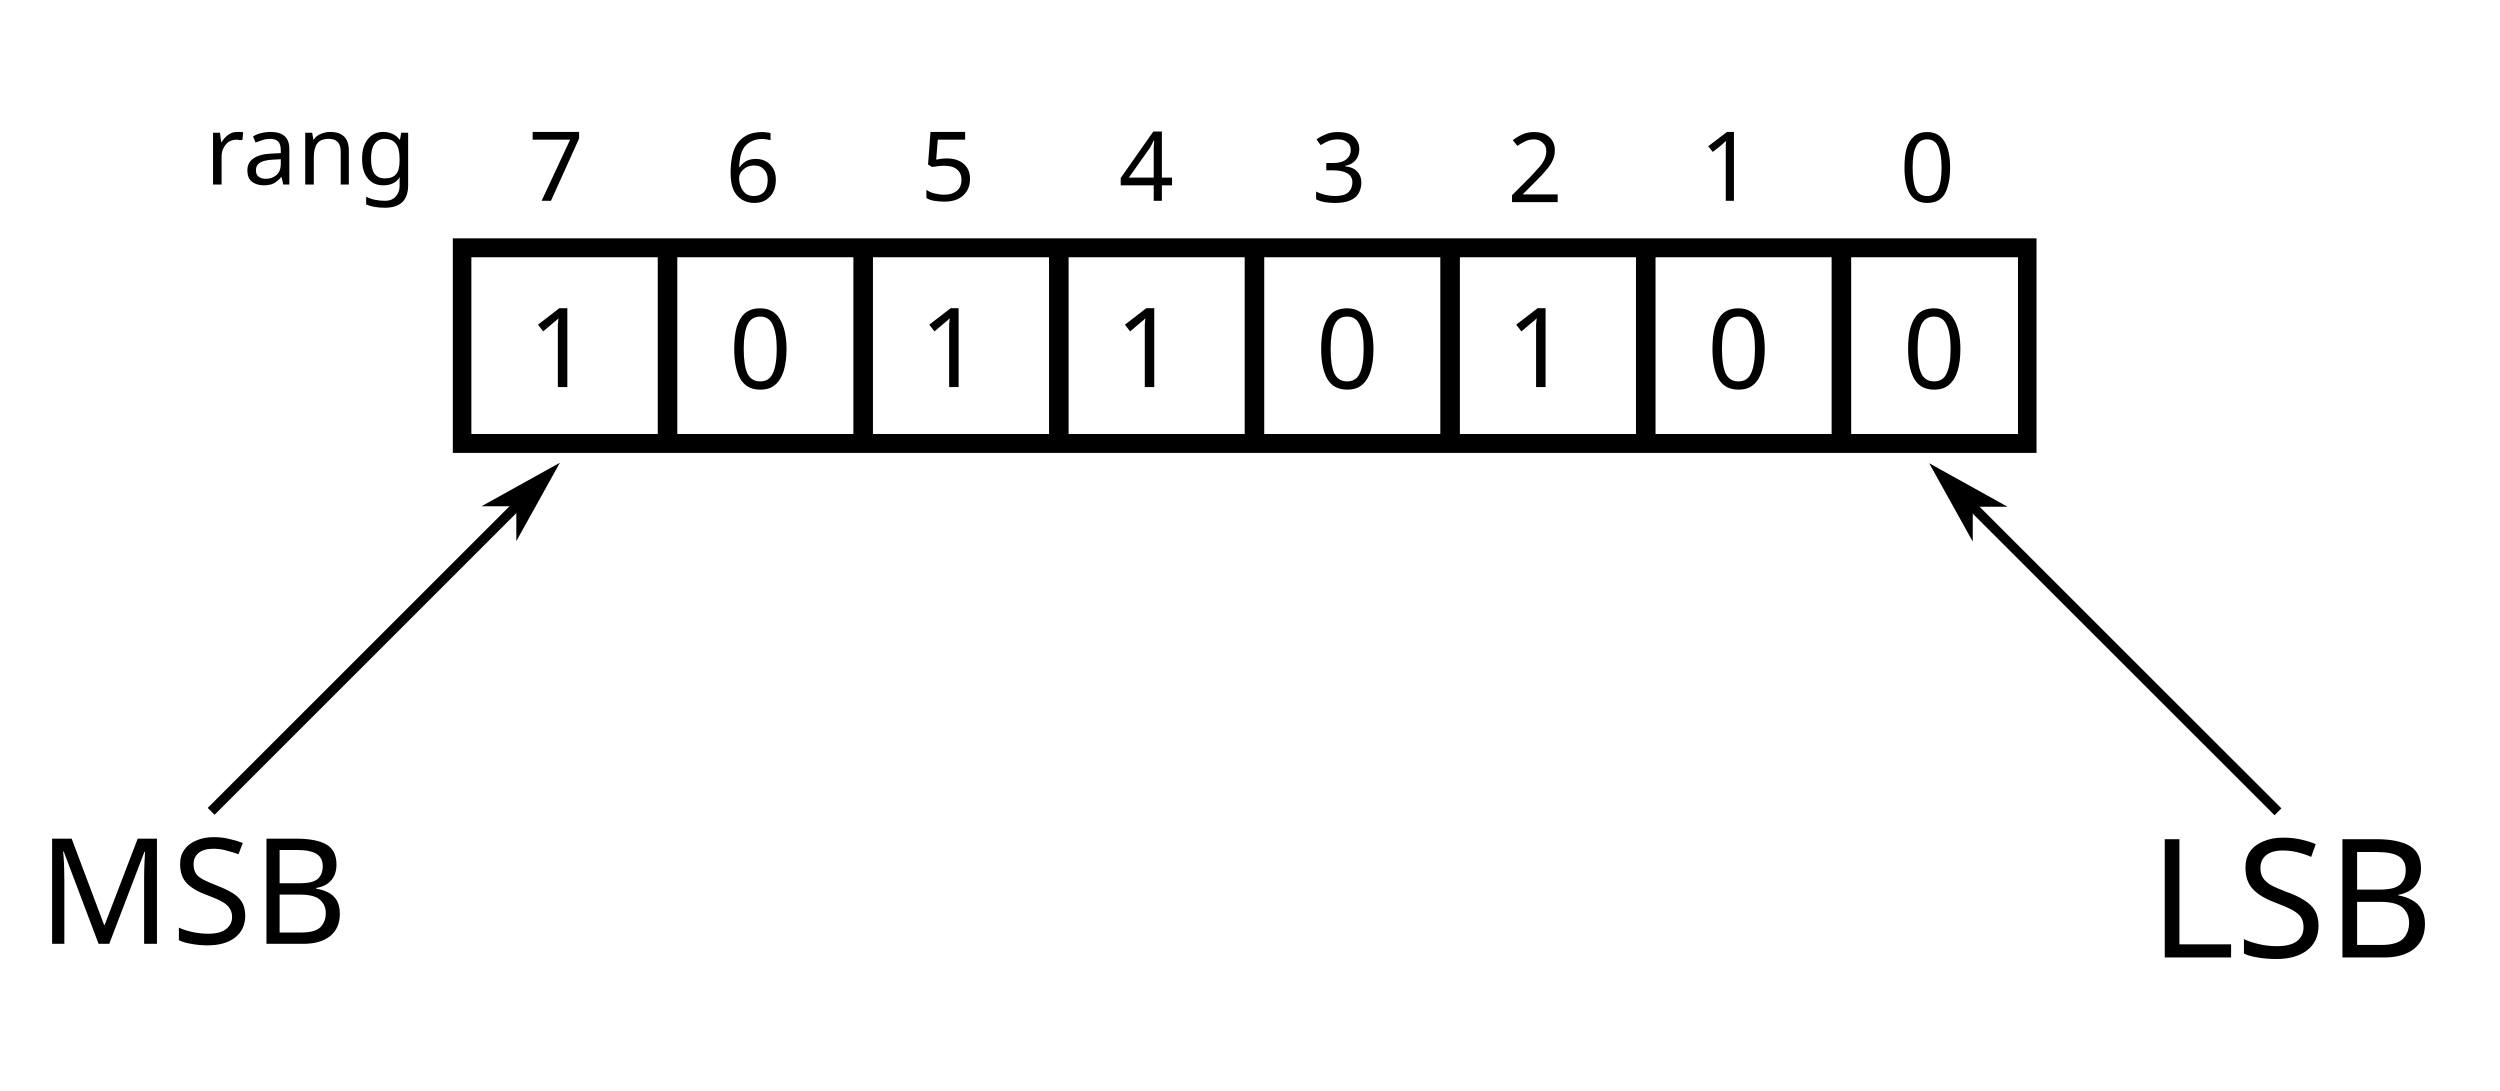
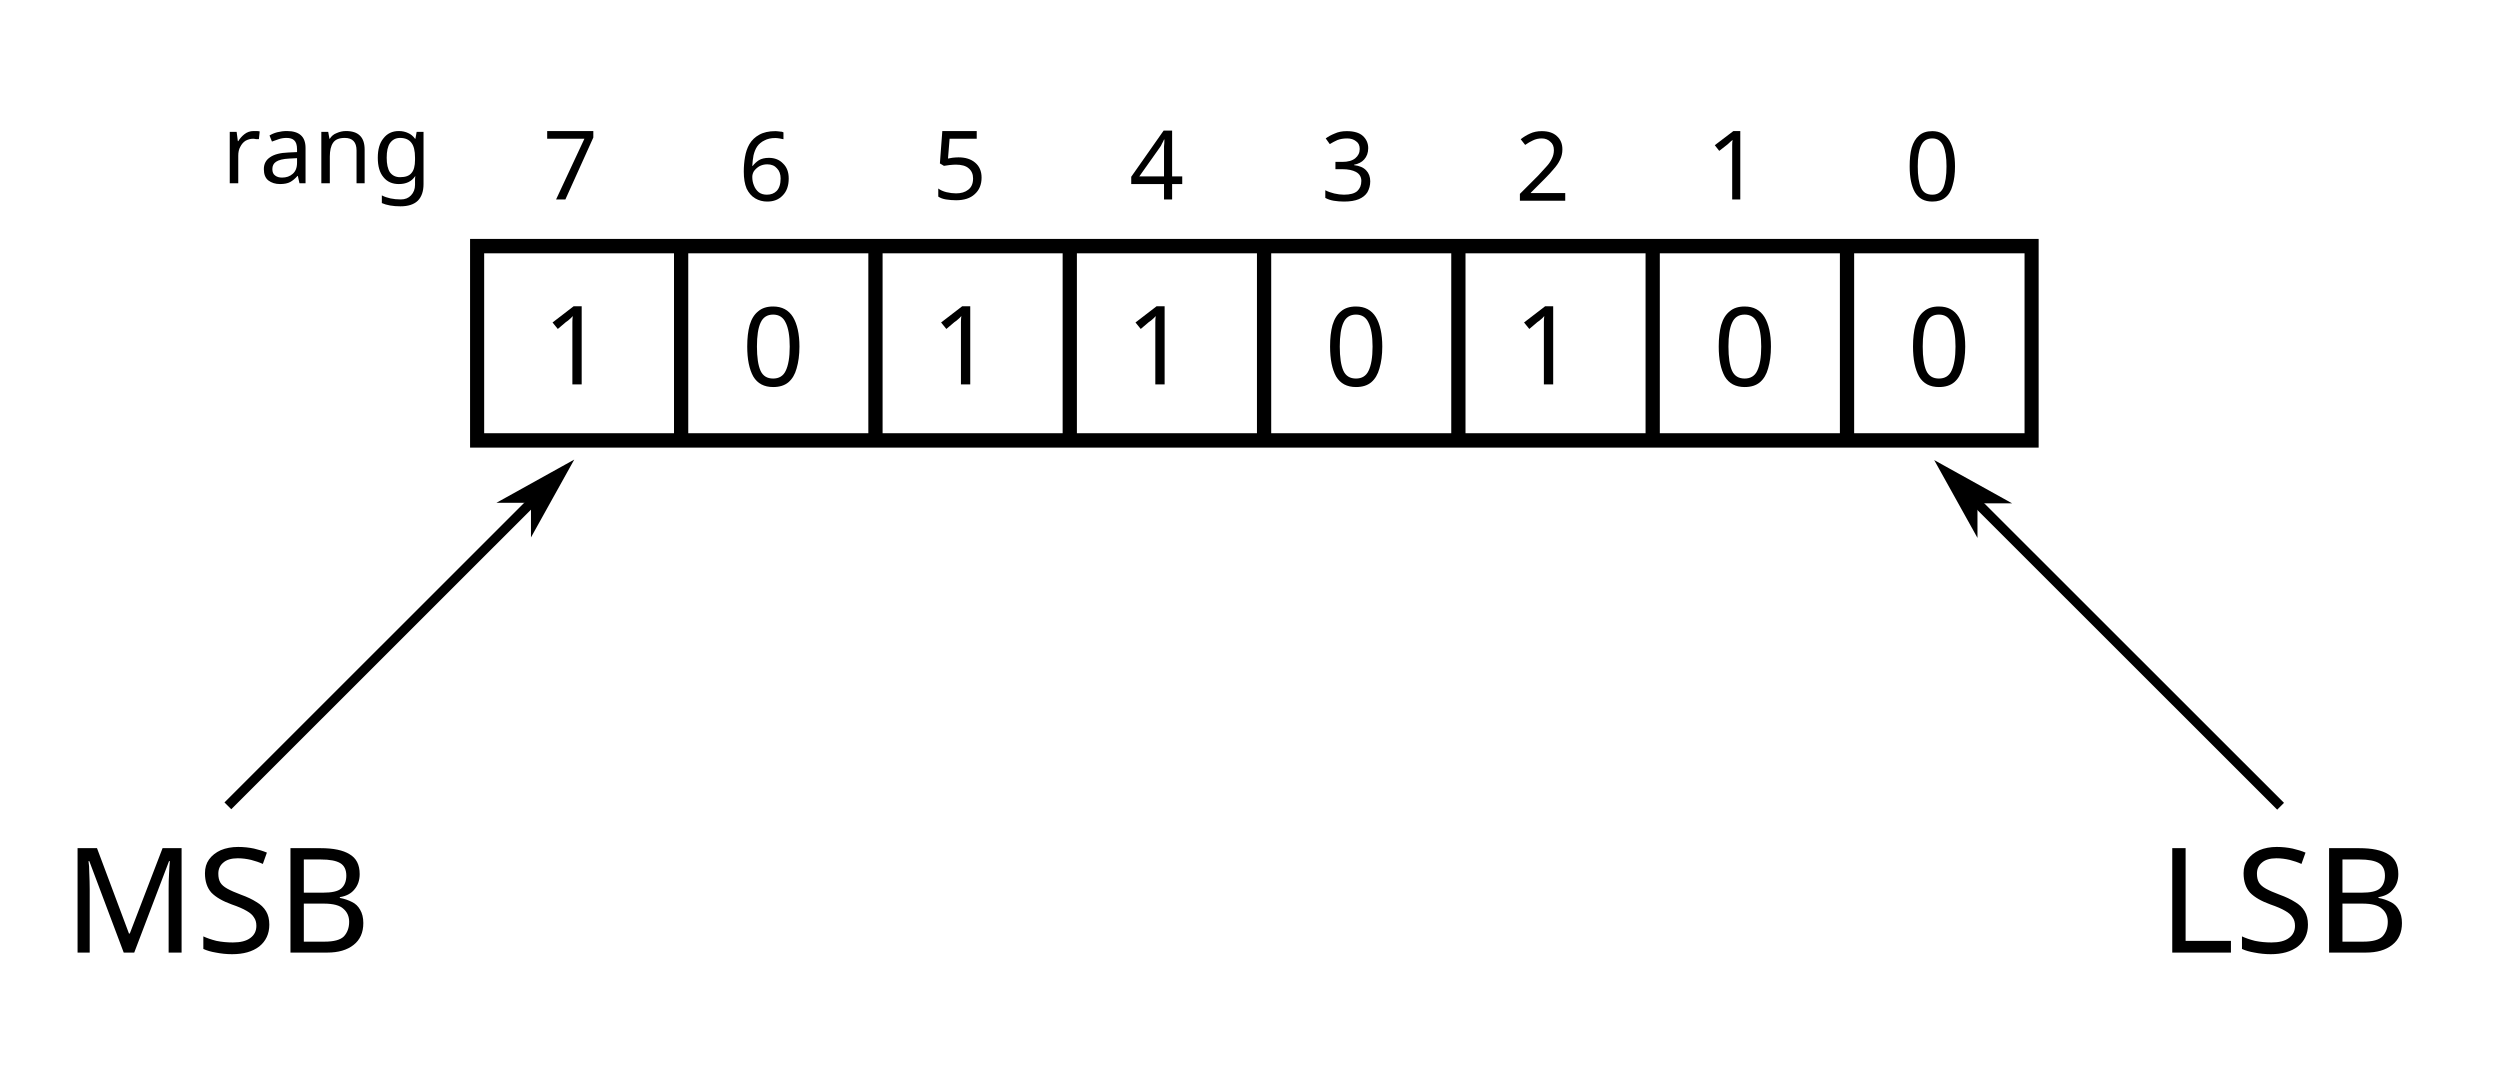
- <svg xmlns="http://www.w3.org/2000/svg" width="95.852mm" height="41.803mm" viewBox="0 0 95.852 41.803" version="1.1" id="svg8">
+ <svg xmlns="http://www.w3.org/2000/svg" width="96.51mm" height="41.857mm" viewBox="0 0 96.51 41.857" version="1.1" id="svg8">
  <defs id="defs2">
    <filter style="color-interpolation-filters:sRGB" id="filter841" x="-3.2597859e-06" width="1" y="-2.6607049e-05" height="1">
      <feGaussianBlur stdDeviation="0" id="feGaussianBlur843" />
    </filter>
    <marker style="overflow:visible" id="Arrow1Mend-6" refX="0" refY="0" orient="auto">
      <path transform="matrix(-0.4,0,0,-0.4,-4,0)" style="fill:#000000;fill-opacity:1;fill-rule:evenodd;stroke:#000000;stroke-width:1pt;stroke-opacity:1" d="M 0,0 5,-5 -12.5,0 5,5 Z" id="path1022-0" />
    </marker>
    <marker style="overflow:visible" id="Arrow1Mend-6-4" refX="0" refY="0" orient="auto">
      <path transform="matrix(-0.4,0,0,-0.4,-4,0)" style="fill:#000000;fill-opacity:1;fill-rule:evenodd;stroke:#000000;stroke-width:1pt;stroke-opacity:1" d="M 0,0 5,-5 -12.5,0 5,5 Z" id="path1022-0-7" />
    </marker>
-     <filter style="color-interpolation-filters:sRGB" id="filter1903" x="-1.696464e-06" width="1" y="-3.8331982e-06" height="1">
-       <feGaussianBlur stdDeviation="1.278476e-05" id="feGaussianBlur1905" />
-     </filter>
-     <filter style="color-interpolation-filters:sRGB" id="filter1903-4" x="-1.696464e-06" width="1" y="-3.8331982e-06" height="1">
-       <feGaussianBlur stdDeviation="1.278476e-05" id="feGaussianBlur1905-8" />
-     </filter>
  </defs>
-   <g id="layer1" transform="translate(-9,-9)">
-     <g id="g1295">
-       <g id="g1009" transform="matrix(0.7501186,0,0,0.7501186,26.71718,18.50071)">
-         <g id="g906">
-           <rect style="fill:none;stroke:#000000;stroke-width:1;stroke-miterlimit:4;stroke-dasharray:none;filter:url(#filter841)" id="rect12" width="84.427" height="10.344" x="20.398" y="43.228" transform="matrix(0.9475581,0,0,0.9667263,-19.32824,-41.78939)" />
-           <path style="fill:none;stroke:#000000;stroke-width:1;stroke-linecap:butt;stroke-linejoin:miter;stroke-miterlimit:4;stroke-dasharray:none;stroke-opacity:1" d="M 10.5,0 V 10 Z" id="path851" />
-           <path style="fill:none;stroke:#000000;stroke-width:1;stroke-linecap:butt;stroke-linejoin:miter;stroke-miterlimit:4;stroke-dasharray:none;stroke-opacity:1" d="M 20.5,0 V 10 Z" id="path851-3" />
-           <path style="fill:none;stroke:#000000;stroke-width:1;stroke-linecap:butt;stroke-linejoin:miter;stroke-miterlimit:4;stroke-dasharray:none;stroke-opacity:1" d="M 30.5,0 V 10 Z" id="path851-1" />
-           <path style="fill:none;stroke:#000000;stroke-width:1;stroke-linecap:butt;stroke-linejoin:miter;stroke-miterlimit:4;stroke-dasharray:none;stroke-opacity:1" d="M 40.5,0 V 10 Z" id="path851-31" />
-           <path style="fill:none;stroke:#000000;stroke-width:1;stroke-linecap:butt;stroke-linejoin:miter;stroke-miterlimit:4;stroke-dasharray:none;stroke-opacity:1" d="M 50.5,0 V 10 Z" id="path851-6" />
-           <path style="fill:none;stroke:#000000;stroke-width:1;stroke-linecap:butt;stroke-linejoin:miter;stroke-miterlimit:4;stroke-dasharray:none;stroke-opacity:1" d="M 60.5,0 V 10 Z" id="path851-4" />
-           <path style="fill:none;stroke:#000000;stroke-width:1;stroke-linecap:butt;stroke-linejoin:miter;stroke-miterlimit:4;stroke-dasharray:none;stroke-opacity:1" d="M 70.5,0 V 10 Z" id="path851-64" />
-         </g>
-         <text xml:space="preserve" style="font-style:normal;font-variant:normal;font-weight:normal;font-stretch:normal;font-size:5.644px;line-height:1.25;font-family:sans-serif;-inkscape-font-specification:'sans-serif, Normal';font-variant-ligatures:normal;font-variant-caps:normal;font-variant-numeric:normal;font-variant-east-asian:normal;letter-spacing:0px;word-spacing:0px;fill:#000000;fill-opacity:1;stroke:none;stroke-width:0.265" x="3.38" y="7.115" id="text910">
-           <tspan id="tspan908" x="3.38" y="7.115" style="font-style:normal;font-variant:normal;font-weight:normal;font-stretch:normal;font-size:5.644px;font-family:sans-serif;-inkscape-font-specification:'sans-serif, Normal';font-variant-ligatures:normal;font-variant-caps:normal;font-variant-numeric:normal;font-variant-east-asian:normal;stroke-width:0.265">1</tspan>
-         </text>
-         <text xml:space="preserve" style="font-style:normal;font-variant:normal;font-weight:normal;font-stretch:normal;font-size:5.644px;line-height:1.25;font-family:sans-serif;-inkscape-font-specification:'sans-serif, Normal';font-variant-ligatures:normal;font-variant-caps:normal;font-variant-numeric:normal;font-variant-east-asian:normal;letter-spacing:0px;word-spacing:0px;fill:#000000;fill-opacity:1;stroke:none;stroke-width:0.265" x="23.38" y="7.115" id="text910-3">
-           <tspan id="tspan908-9" x="23.38" y="7.115" style="font-style:normal;font-variant:normal;font-weight:normal;font-stretch:normal;font-size:5.644px;font-family:sans-serif;-inkscape-font-specification:'sans-serif, Normal';font-variant-ligatures:normal;font-variant-caps:normal;font-variant-numeric:normal;font-variant-east-asian:normal;stroke-width:0.265">1</tspan>
-         </text>
-         <text xml:space="preserve" style="font-style:normal;font-variant:normal;font-weight:normal;font-stretch:normal;font-size:5.644px;line-height:1.25;font-family:sans-serif;-inkscape-font-specification:'sans-serif, Normal';font-variant-ligatures:normal;font-variant-caps:normal;font-variant-numeric:normal;font-variant-east-asian:normal;letter-spacing:0px;word-spacing:0px;fill:#000000;fill-opacity:1;stroke:none;stroke-width:0.265" x="33.38" y="7.115" id="text910-6">
-           <tspan id="tspan908-1" x="33.38" y="7.115" style="font-style:normal;font-variant:normal;font-weight:normal;font-stretch:normal;font-size:5.644px;font-family:sans-serif;-inkscape-font-specification:'sans-serif, Normal';font-variant-ligatures:normal;font-variant-caps:normal;font-variant-numeric:normal;font-variant-east-asian:normal;stroke-width:0.265">1</tspan>
-         </text>
-         <text xml:space="preserve" style="font-style:normal;font-variant:normal;font-weight:normal;font-stretch:normal;font-size:5.644px;line-height:1.25;font-family:sans-serif;-inkscape-font-specification:'sans-serif, Normal';font-variant-ligatures:normal;font-variant-caps:normal;font-variant-numeric:normal;font-variant-east-asian:normal;letter-spacing:0px;word-spacing:0px;fill:#000000;fill-opacity:1;stroke:none;stroke-width:0.265" x="53.38" y="7.115" id="text910-7">
-           <tspan id="tspan908-3" x="53.38" y="7.115" style="font-style:normal;font-variant:normal;font-weight:normal;font-stretch:normal;font-size:5.644px;font-family:sans-serif;-inkscape-font-specification:'sans-serif, Normal';font-variant-ligatures:normal;font-variant-caps:normal;font-variant-numeric:normal;font-variant-east-asian:normal;stroke-width:0.265">1</tspan>
-         </text>
-         <text xml:space="preserve" style="font-style:normal;font-variant:normal;font-weight:normal;font-stretch:normal;font-size:5.644px;line-height:1.25;font-family:sans-serif;-inkscape-font-specification:'sans-serif, Normal';font-variant-ligatures:normal;font-variant-caps:normal;font-variant-numeric:normal;font-variant-east-asian:normal;letter-spacing:0px;word-spacing:0px;fill:#000000;fill-opacity:1;stroke:none;stroke-width:0.265" x="13.628" y="7.189" id="text948">
-           <tspan id="tspan946" x="13.628" y="7.189" style="font-style:normal;font-variant:normal;font-weight:normal;font-stretch:normal;font-size:5.644px;font-family:sans-serif;-inkscape-font-specification:'sans-serif, Normal';font-variant-ligatures:normal;font-variant-caps:normal;font-variant-numeric:normal;font-variant-east-asian:normal;stroke-width:0.265">0</tspan>
-         </text>
-         <text xml:space="preserve" style="font-style:normal;font-variant:normal;font-weight:normal;font-stretch:normal;font-size:5.644px;line-height:1.25;font-family:sans-serif;-inkscape-font-specification:'sans-serif, Normal';font-variant-ligatures:normal;font-variant-caps:normal;font-variant-numeric:normal;font-variant-east-asian:normal;letter-spacing:0px;word-spacing:0px;fill:#000000;fill-opacity:1;stroke:none;stroke-width:0.265" x="43.628" y="7.189" id="text948-1">
-           <tspan id="tspan946-1" x="43.628" y="7.189" style="font-style:normal;font-variant:normal;font-weight:normal;font-stretch:normal;font-size:5.644px;font-family:sans-serif;-inkscape-font-specification:'sans-serif, Normal';font-variant-ligatures:normal;font-variant-caps:normal;font-variant-numeric:normal;font-variant-east-asian:normal;stroke-width:0.265">0</tspan>
-         </text>
-         <text xml:space="preserve" style="font-style:normal;font-variant:normal;font-weight:normal;font-stretch:normal;font-size:5.644px;line-height:1.25;font-family:sans-serif;-inkscape-font-specification:'sans-serif, Normal';font-variant-ligatures:normal;font-variant-caps:normal;font-variant-numeric:normal;font-variant-east-asian:normal;letter-spacing:0px;word-spacing:0px;fill:#000000;fill-opacity:1;stroke:none;stroke-width:0.265" x="63.628" y="7.189" id="text948-7">
-           <tspan id="tspan946-7" x="63.628" y="7.189" style="font-style:normal;font-variant:normal;font-weight:normal;font-stretch:normal;font-size:5.644px;font-family:sans-serif;-inkscape-font-specification:'sans-serif, Normal';font-variant-ligatures:normal;font-variant-caps:normal;font-variant-numeric:normal;font-variant-east-asian:normal;stroke-width:0.265">0</tspan>
-         </text>
-         <text xml:space="preserve" style="font-style:normal;font-variant:normal;font-weight:normal;font-stretch:normal;font-size:5.644px;line-height:1.25;font-family:sans-serif;-inkscape-font-specification:'sans-serif, Normal';font-variant-ligatures:normal;font-variant-caps:normal;font-variant-numeric:normal;font-variant-east-asian:normal;letter-spacing:0px;word-spacing:0px;fill:#000000;fill-opacity:1;stroke:none;stroke-width:0.265" x="73.628" y="7.189" id="text948-8">
-           <tspan id="tspan946-5" x="73.628" y="7.189" style="font-style:normal;font-variant:normal;font-weight:normal;font-stretch:normal;font-size:5.644px;font-family:sans-serif;-inkscape-font-specification:'sans-serif, Normal';font-variant-ligatures:normal;font-variant-caps:normal;font-variant-numeric:normal;font-variant-east-asian:normal;stroke-width:0.265">0</tspan>
-         </text>
-       </g>
+   <g id="layer1" transform="translate(-8.298554,-9)">
+     <g id="g1434">
+       <rect style="fill:none;stroke:#000000;stroke-width:0.766;stroke-miterlimit:4;stroke-dasharray:none;filter:url(#filter841)" id="rect12" width="84.427" height="10.344" x="20.398" y="43.228" transform="matrix(0.710781,0,0,0.7251593,12.21871,-12.84629)" />
+       <path style="fill:none;stroke:#000000;stroke-width:0.55;stroke-linecap:butt;stroke-linejoin:miter;stroke-miterlimit:4;stroke-dasharray:none;stroke-opacity:1" d="m 34.593,18.501 v 7.501 z" id="path851" />
+       <path style="fill:none;stroke:#000000;stroke-width:0.55;stroke-linecap:butt;stroke-linejoin:miter;stroke-miterlimit:4;stroke-dasharray:none;stroke-opacity:1" d="m 42.095,18.501 v 7.501 z" id="path851-3" />
+       <path style="fill:none;stroke:#000000;stroke-width:0.55;stroke-linecap:butt;stroke-linejoin:miter;stroke-miterlimit:4;stroke-dasharray:none;stroke-opacity:1" d="m 49.596,18.501 v 7.501 z" id="path851-1" />
+       <path style="fill:none;stroke:#000000;stroke-width:0.55;stroke-linecap:butt;stroke-linejoin:miter;stroke-miterlimit:4;stroke-dasharray:none;stroke-opacity:1" d="m 57.097,18.501 v 7.501 z" id="path851-31" />
+       <path style="fill:none;stroke:#000000;stroke-width:0.55;stroke-linecap:butt;stroke-linejoin:miter;stroke-miterlimit:4;stroke-dasharray:none;stroke-opacity:1" d="m 64.598,18.501 v 7.501 z" id="path851-6" />
+       <path style="fill:none;stroke:#000000;stroke-width:0.55;stroke-linecap:butt;stroke-linejoin:miter;stroke-miterlimit:4;stroke-dasharray:none;stroke-opacity:1" d="m 72.099,18.501 v 7.501 z" id="path851-4" />
+       <path style="fill:none;stroke:#000000;stroke-width:0.55;stroke-linecap:butt;stroke-linejoin:miter;stroke-miterlimit:4;stroke-dasharray:none;stroke-opacity:1" d="m 79.601,18.501 v 7.501 z" id="path851-64" />
+       <text xml:space="preserve" style="font-style:normal;font-variant:normal;font-weight:normal;font-stretch:normal;font-size:4.234px;line-height:1.25;font-family:sans-serif;-inkscape-font-specification:'sans-serif, Normal';font-variant-ligatures:normal;font-variant-caps:normal;font-variant-numeric:normal;font-variant-east-asian:normal;letter-spacing:0px;word-spacing:0px;fill:#000000;fill-opacity:1;stroke:none;stroke-width:0.55;stroke-miterlimit:4;stroke-dasharray:none" x="29.252" y="23.838" id="text910">
+         <tspan id="tspan908" x="29.252" y="23.838" style="font-style:normal;font-variant:normal;font-weight:normal;font-stretch:normal;font-size:4.234px;font-family:sans-serif;-inkscape-font-specification:'sans-serif, Normal';font-variant-ligatures:normal;font-variant-caps:normal;font-variant-numeric:normal;font-variant-east-asian:normal;stroke-width:0.55;stroke-miterlimit:4;stroke-dasharray:none">1</tspan>
+       </text>
+       <text xml:space="preserve" style="font-style:normal;font-variant:normal;font-weight:normal;font-stretch:normal;font-size:4.234px;line-height:1.25;font-family:sans-serif;-inkscape-font-specification:'sans-serif, Normal';font-variant-ligatures:normal;font-variant-caps:normal;font-variant-numeric:normal;font-variant-east-asian:normal;letter-spacing:0px;word-spacing:0px;fill:#000000;fill-opacity:1;stroke:none;stroke-width:0.55;stroke-miterlimit:4;stroke-dasharray:none" x="44.255" y="23.838" id="text910-3">
+         <tspan id="tspan908-9" x="44.255" y="23.838" style="font-style:normal;font-variant:normal;font-weight:normal;font-stretch:normal;font-size:4.234px;font-family:sans-serif;-inkscape-font-specification:'sans-serif, Normal';font-variant-ligatures:normal;font-variant-caps:normal;font-variant-numeric:normal;font-variant-east-asian:normal;stroke-width:0.55;stroke-miterlimit:4;stroke-dasharray:none">1</tspan>
+       </text>
+       <text xml:space="preserve" style="font-style:normal;font-variant:normal;font-weight:normal;font-stretch:normal;font-size:4.234px;line-height:1.25;font-family:sans-serif;-inkscape-font-specification:'sans-serif, Normal';font-variant-ligatures:normal;font-variant-caps:normal;font-variant-numeric:normal;font-variant-east-asian:normal;letter-spacing:0px;word-spacing:0px;fill:#000000;fill-opacity:1;stroke:none;stroke-width:0.55;stroke-miterlimit:4;stroke-dasharray:none" x="51.756" y="23.838" id="text910-6">
+         <tspan id="tspan908-1" x="51.756" y="23.838" style="font-style:normal;font-variant:normal;font-weight:normal;font-stretch:normal;font-size:4.234px;font-family:sans-serif;-inkscape-font-specification:'sans-serif, Normal';font-variant-ligatures:normal;font-variant-caps:normal;font-variant-numeric:normal;font-variant-east-asian:normal;stroke-width:0.55;stroke-miterlimit:4;stroke-dasharray:none">1</tspan>
+       </text>
+       <text xml:space="preserve" style="font-style:normal;font-variant:normal;font-weight:normal;font-stretch:normal;font-size:4.234px;line-height:1.25;font-family:sans-serif;-inkscape-font-specification:'sans-serif, Normal';font-variant-ligatures:normal;font-variant-caps:normal;font-variant-numeric:normal;font-variant-east-asian:normal;letter-spacing:0px;word-spacing:0px;fill:#000000;fill-opacity:1;stroke:none;stroke-width:0.55;stroke-miterlimit:4;stroke-dasharray:none" x="66.758" y="23.838" id="text910-7">
+         <tspan id="tspan908-3" x="66.758" y="23.838" style="font-style:normal;font-variant:normal;font-weight:normal;font-stretch:normal;font-size:4.234px;font-family:sans-serif;-inkscape-font-specification:'sans-serif, Normal';font-variant-ligatures:normal;font-variant-caps:normal;font-variant-numeric:normal;font-variant-east-asian:normal;stroke-width:0.55;stroke-miterlimit:4;stroke-dasharray:none">1</tspan>
+       </text>
+       <text xml:space="preserve" style="font-style:normal;font-variant:normal;font-weight:normal;font-stretch:normal;font-size:4.234px;line-height:1.25;font-family:sans-serif;-inkscape-font-specification:'sans-serif, Normal';font-variant-ligatures:normal;font-variant-caps:normal;font-variant-numeric:normal;font-variant-east-asian:normal;letter-spacing:0px;word-spacing:0px;fill:#000000;fill-opacity:1;stroke:none;stroke-width:0.55;stroke-miterlimit:4;stroke-dasharray:none" x="36.94" y="23.893" id="text948">
+         <tspan id="tspan946" x="36.94" y="23.893" style="font-style:normal;font-variant:normal;font-weight:normal;font-stretch:normal;font-size:4.234px;font-family:sans-serif;-inkscape-font-specification:'sans-serif, Normal';font-variant-ligatures:normal;font-variant-caps:normal;font-variant-numeric:normal;font-variant-east-asian:normal;stroke-width:0.55;stroke-miterlimit:4;stroke-dasharray:none">0</tspan>
+       </text>
+       <text xml:space="preserve" style="font-style:normal;font-variant:normal;font-weight:normal;font-stretch:normal;font-size:4.234px;line-height:1.25;font-family:sans-serif;-inkscape-font-specification:'sans-serif, Normal';font-variant-ligatures:normal;font-variant-caps:normal;font-variant-numeric:normal;font-variant-east-asian:normal;letter-spacing:0px;word-spacing:0px;fill:#000000;fill-opacity:1;stroke:none;stroke-width:0.55;stroke-miterlimit:4;stroke-dasharray:none" x="59.443" y="23.893" id="text948-1">
+         <tspan id="tspan946-1" x="59.443" y="23.893" style="font-style:normal;font-variant:normal;font-weight:normal;font-stretch:normal;font-size:4.234px;font-family:sans-serif;-inkscape-font-specification:'sans-serif, Normal';font-variant-ligatures:normal;font-variant-caps:normal;font-variant-numeric:normal;font-variant-east-asian:normal;stroke-width:0.55;stroke-miterlimit:4;stroke-dasharray:none">0</tspan>
+       </text>
+       <text xml:space="preserve" style="font-style:normal;font-variant:normal;font-weight:normal;font-stretch:normal;font-size:4.234px;line-height:1.25;font-family:sans-serif;-inkscape-font-specification:'sans-serif, Normal';font-variant-ligatures:normal;font-variant-caps:normal;font-variant-numeric:normal;font-variant-east-asian:normal;letter-spacing:0px;word-spacing:0px;fill:#000000;fill-opacity:1;stroke:none;stroke-width:0.55;stroke-miterlimit:4;stroke-dasharray:none" x="74.446" y="23.893" id="text948-7">
+         <tspan id="tspan946-7" x="74.446" y="23.893" style="font-style:normal;font-variant:normal;font-weight:normal;font-stretch:normal;font-size:4.234px;font-family:sans-serif;-inkscape-font-specification:'sans-serif, Normal';font-variant-ligatures:normal;font-variant-caps:normal;font-variant-numeric:normal;font-variant-east-asian:normal;stroke-width:0.55;stroke-miterlimit:4;stroke-dasharray:none">0</tspan>
+       </text>
+       <text xml:space="preserve" style="font-style:normal;font-variant:normal;font-weight:normal;font-stretch:normal;font-size:4.234px;line-height:1.25;font-family:sans-serif;-inkscape-font-specification:'sans-serif, Normal';font-variant-ligatures:normal;font-variant-caps:normal;font-variant-numeric:normal;font-variant-east-asian:normal;letter-spacing:0px;word-spacing:0px;fill:#000000;fill-opacity:1;stroke:none;stroke-width:0.55;stroke-miterlimit:4;stroke-dasharray:none" x="81.947" y="23.893" id="text948-8">
+         <tspan id="tspan946-5" x="81.947" y="23.893" style="font-style:normal;font-variant:normal;font-weight:normal;font-stretch:normal;font-size:4.234px;font-family:sans-serif;-inkscape-font-specification:'sans-serif, Normal';font-variant-ligatures:normal;font-variant-caps:normal;font-variant-numeric:normal;font-variant-east-asian:normal;stroke-width:0.55;stroke-miterlimit:4;stroke-dasharray:none">0</tspan>
+       </text>
      <path style="mix-blend-mode:normal;fill:none;stroke:#000000;stroke-width:0.372;stroke-linecap:butt;stroke-linejoin:miter;stroke-miterlimit:4;stroke-dasharray:none;stroke-opacity:1;marker-end:url(#Arrow1Mend-6)" d="M 96.339,40.125 83.485,27.279" id="path1011-8" />
      <path style="mix-blend-mode:normal;fill:none;stroke:#000000;stroke-width:0.372;stroke-linecap:butt;stroke-linejoin:miter;stroke-miterlimit:4;stroke-dasharray:none;stroke-opacity:1;marker-end:url(#Arrow1Mend-6-4)" d="M 17.095,40.108 29.948,27.26" id="path1011-8-9" />
-       <text xml:space="preserve" style="font-style:normal;font-variant:normal;font-weight:normal;font-stretch:normal;font-size:8.465px;line-height:1.25;font-family:sans-serif;-inkscape-font-specification:'sans-serif, Normal';font-variant-ligatures:normal;font-variant-caps:normal;font-variant-numeric:normal;font-variant-east-asian:normal;letter-spacing:0px;word-spacing:0px;fill:#000000;fill-opacity:1;stroke:none;stroke-width:0.265;filter:url(#filter1903)" x="117.21" y="58.331" id="text1877" transform="matrix(0.7501186,0,0,0.7501186,3.455082,1.957599)">
-         <tspan id="tspan1875" x="117.21" y="58.331" style="font-style:normal;font-variant:normal;font-weight:normal;font-stretch:normal;font-size:8.465px;font-family:sans-serif;-inkscape-font-specification:'sans-serif, Normal';font-variant-ligatures:normal;font-variant-caps:normal;font-variant-numeric:normal;font-variant-east-asian:normal;stroke-width:0.265">LSB</tspan>
-       </text>
-       <text xml:space="preserve" style="font-style:normal;font-variant:normal;font-weight:normal;font-stretch:normal;font-size:7.525px;line-height:1.25;font-family:sans-serif;-inkscape-font-specification:'sans-serif, Normal';font-variant-ligatures:normal;font-variant-caps:normal;font-variant-numeric:normal;font-variant-east-asian:normal;letter-spacing:0px;word-spacing:0px;fill:#000000;fill-opacity:1;stroke:none;stroke-width:0.265;filter:url(#filter1903-4)" x="7.788" y="58.331" id="text1877-7" transform="matrix(0.7501186,0,0,0.7501186,4.604161,1.433942)">
-         <tspan id="tspan1875-9" x="7.788" y="58.331" style="font-style:normal;font-variant:normal;font-weight:normal;font-stretch:normal;font-size:7.525px;font-family:sans-serif;-inkscape-font-specification:'sans-serif, Normal';font-variant-ligatures:normal;font-variant-caps:normal;font-variant-numeric:normal;font-variant-east-asian:normal;stroke-width:0.265">MSB</tspan>
-       </text>
      <text xml:space="preserve" style="font-style:normal;font-variant:normal;font-weight:normal;font-stretch:normal;font-size:3.705px;line-height:1.25;font-family:sans-serif;-inkscape-font-specification:'sans-serif, Normal';font-variant-ligatures:normal;font-variant-caps:normal;font-variant-numeric:normal;font-variant-east-asian:normal;letter-spacing:0px;word-spacing:0px;fill:#000000;fill-opacity:1;stroke:none;stroke-width:0.198" x="16.854" y="16.075" id="text2111">
        <tspan id="tspan2109" x="16.854" y="16.075" style="font-style:normal;font-variant:normal;font-weight:normal;font-stretch:normal;font-size:3.705px;font-family:sans-serif;-inkscape-font-specification:'sans-serif, Normal';font-variant-ligatures:normal;font-variant-caps:normal;font-variant-numeric:normal;font-variant-east-asian:normal;stroke-width:0.198">rang</tspan>
      </text>
      <text xml:space="preserve" style="font-style:normal;font-variant:normal;font-weight:normal;font-stretch:normal;font-size:3.705px;line-height:1.25;font-family:sans-serif;-inkscape-font-specification:'sans-serif, Normal';font-variant-ligatures:normal;font-variant-caps:normal;font-variant-numeric:normal;font-variant-east-asian:normal;letter-spacing:0px;word-spacing:0px;fill:#000000;fill-opacity:1;stroke:none;stroke-width:0.198" x="29.264" y="16.701" id="text981">
        <tspan id="tspan979" x="29.264" y="16.701" style="font-style:normal;font-variant:normal;font-weight:normal;font-stretch:normal;font-size:3.705px;font-family:sans-serif;-inkscape-font-specification:'sans-serif, Normal';font-variant-ligatures:normal;font-variant-caps:normal;font-variant-numeric:normal;font-variant-east-asian:normal;stroke-width:0.198">7</tspan>
      </text>
      <text xml:space="preserve" style="font-style:normal;font-variant:normal;font-weight:normal;font-stretch:normal;font-size:3.705px;line-height:1.25;font-family:sans-serif;-inkscape-font-specification:'sans-serif, Normal';font-variant-ligatures:normal;font-variant-caps:normal;font-variant-numeric:normal;font-variant-east-asian:normal;letter-spacing:0px;word-spacing:0px;fill:#000000;fill-opacity:1;stroke:none;stroke-width:0.198" x="81.832" y="16.75" id="text981-2">
        <tspan id="tspan979-4" x="81.832" y="16.75" style="font-style:normal;font-variant:normal;font-weight:normal;font-stretch:normal;font-size:3.705px;font-family:sans-serif;-inkscape-font-specification:'sans-serif, Normal';font-variant-ligatures:normal;font-variant-caps:normal;font-variant-numeric:normal;font-variant-east-asian:normal;stroke-width:0.198">0</tspan>
      </text>
      <text xml:space="preserve" style="font-style:normal;font-variant:normal;font-weight:normal;font-stretch:normal;font-size:3.705px;line-height:1.25;font-family:sans-serif;-inkscape-font-specification:'sans-serif, Normal';font-variant-ligatures:normal;font-variant-caps:normal;font-variant-numeric:normal;font-variant-east-asian:normal;letter-spacing:0px;word-spacing:0px;fill:#000000;fill-opacity:1;stroke:none;stroke-width:0.198" x="74.168" y="16.701" id="text981-4">
        <tspan id="tspan979-2" x="74.168" y="16.701" style="font-style:normal;font-variant:normal;font-weight:normal;font-stretch:normal;font-size:3.705px;font-family:sans-serif;-inkscape-font-specification:'sans-serif, Normal';font-variant-ligatures:normal;font-variant-caps:normal;font-variant-numeric:normal;font-variant-east-asian:normal;stroke-width:0.198">1</tspan>
      </text>
      <text xml:space="preserve" style="font-style:normal;font-variant:normal;font-weight:normal;font-stretch:normal;font-size:3.705px;line-height:1.25;font-family:sans-serif;-inkscape-font-specification:'sans-serif, Normal';font-variant-ligatures:normal;font-variant-caps:normal;font-variant-numeric:normal;font-variant-east-asian:normal;letter-spacing:0px;word-spacing:0px;fill:#000000;fill-opacity:1;stroke:none;stroke-width:0.198" x="66.802" y="16.75" id="text981-25">
        <tspan id="tspan979-6" x="66.802" y="16.75" style="font-style:normal;font-variant:normal;font-weight:normal;font-stretch:normal;font-size:3.705px;font-family:sans-serif;-inkscape-font-specification:'sans-serif, Normal';font-variant-ligatures:normal;font-variant-caps:normal;font-variant-numeric:normal;font-variant-east-asian:normal;stroke-width:0.198">2</tspan>
      </text>
      <text xml:space="preserve" style="font-style:normal;font-variant:normal;font-weight:normal;font-stretch:normal;font-size:3.705px;line-height:1.25;font-family:sans-serif;-inkscape-font-specification:'sans-serif, Normal';font-variant-ligatures:normal;font-variant-caps:normal;font-variant-numeric:normal;font-variant-east-asian:normal;letter-spacing:0px;word-spacing:0px;fill:#000000;fill-opacity:1;stroke:none;stroke-width:0.198" x="59.29" y="16.75" id="text981-25-9">
        <tspan id="tspan979-6-7" x="59.29" y="16.75" style="font-style:normal;font-variant:normal;font-weight:normal;font-stretch:normal;font-size:3.705px;font-family:sans-serif;-inkscape-font-specification:'sans-serif, Normal';font-variant-ligatures:normal;font-variant-caps:normal;font-variant-numeric:normal;font-variant-east-asian:normal;stroke-width:0.198">3</tspan>
      </text>
      <text xml:space="preserve" style="font-style:normal;font-variant:normal;font-weight:normal;font-stretch:normal;font-size:3.705px;line-height:1.25;font-family:sans-serif;-inkscape-font-specification:'sans-serif, Normal';font-variant-ligatures:normal;font-variant-caps:normal;font-variant-numeric:normal;font-variant-east-asian:normal;letter-spacing:0px;word-spacing:0px;fill:#000000;fill-opacity:1;stroke:none;stroke-width:0.198" x="51.89" y="16.701" id="text981-25-7">
        <tspan id="tspan979-6-5" x="51.89" y="16.701" style="font-style:normal;font-variant:normal;font-weight:normal;font-stretch:normal;font-size:3.705px;font-family:sans-serif;-inkscape-font-specification:'sans-serif, Normal';font-variant-ligatures:normal;font-variant-caps:normal;font-variant-numeric:normal;font-variant-east-asian:normal;stroke-width:0.198">4</tspan>
      </text>
      <text xml:space="preserve" style="font-style:normal;font-variant:normal;font-weight:normal;font-stretch:normal;font-size:3.705px;line-height:1.25;font-family:sans-serif;-inkscape-font-specification:'sans-serif, Normal';font-variant-ligatures:normal;font-variant-caps:normal;font-variant-numeric:normal;font-variant-east-asian:normal;letter-spacing:0px;word-spacing:0px;fill:#000000;fill-opacity:1;stroke:none;stroke-width:0.198" x="44.284" y="16.701" id="text981-25-79">
        <tspan id="tspan979-6-8" x="44.284" y="16.701" style="font-style:normal;font-variant:normal;font-weight:normal;font-stretch:normal;font-size:3.705px;font-family:sans-serif;-inkscape-font-specification:'sans-serif, Normal';font-variant-ligatures:normal;font-variant-caps:normal;font-variant-numeric:normal;font-variant-east-asian:normal;stroke-width:0.198">5</tspan>
      </text>
      <text xml:space="preserve" style="font-style:normal;font-variant:normal;font-weight:normal;font-stretch:normal;font-size:3.705px;line-height:1.25;font-family:sans-serif;-inkscape-font-specification:'sans-serif, Normal';font-variant-ligatures:normal;font-variant-caps:normal;font-variant-numeric:normal;font-variant-east-asian:normal;letter-spacing:0px;word-spacing:0px;fill:#000000;fill-opacity:1;stroke:none;stroke-width:0.198" x="36.81" y="16.75" id="text981-25-2">
        <tspan id="tspan979-6-54" x="36.81" y="16.75" style="font-style:normal;font-variant:normal;font-weight:normal;font-stretch:normal;font-size:3.705px;font-family:sans-serif;-inkscape-font-specification:'sans-serif, Normal';font-variant-ligatures:normal;font-variant-caps:normal;font-variant-numeric:normal;font-variant-east-asian:normal;stroke-width:0.198">6</tspan>
      </text>
+       <text xml:space="preserve" style="font-style:normal;font-variant:normal;font-weight:normal;font-stretch:normal;font-size:5.644px;line-height:1.25;font-family:sans-serif;-inkscape-font-specification:'sans-serif, Normal';font-variant-ligatures:normal;font-variant-caps:normal;font-variant-numeric:normal;font-variant-east-asian:normal;letter-spacing:0px;word-spacing:0px;fill:#000000;fill-opacity:1;stroke:none;stroke-width:0.265" x="91.608" y="45.777" id="text1198">
+         <tspan id="tspan1196" x="91.608" y="45.777" style="font-style:normal;font-variant:normal;font-weight:normal;font-stretch:normal;font-size:5.644px;font-family:sans-serif;-inkscape-font-specification:'sans-serif, Normal';font-variant-ligatures:normal;font-variant-caps:normal;font-variant-numeric:normal;font-variant-east-asian:normal;stroke-width:0.265">LSB</tspan>
+       </text>
+       <text xml:space="preserve" style="font-style:normal;font-variant:normal;font-weight:normal;font-stretch:normal;font-size:5.644px;line-height:1.25;font-family:sans-serif;-inkscape-font-specification:'sans-serif, Normal';font-variant-ligatures:normal;font-variant-caps:normal;font-variant-numeric:normal;font-variant-east-asian:normal;letter-spacing:0px;word-spacing:0px;fill:#000000;fill-opacity:1;stroke:none;stroke-width:0.265" x="10.745" y="45.777" id="text1202">
+         <tspan id="tspan1200" x="10.745" y="45.777" style="font-style:normal;font-variant:normal;font-weight:normal;font-stretch:normal;font-size:5.644px;font-family:sans-serif;-inkscape-font-specification:'sans-serif, Normal';font-variant-ligatures:normal;font-variant-caps:normal;font-variant-numeric:normal;font-variant-east-asian:normal;stroke-width:0.265">MSB</tspan>
+       </text>
    </g>
  </g>
</svg>
